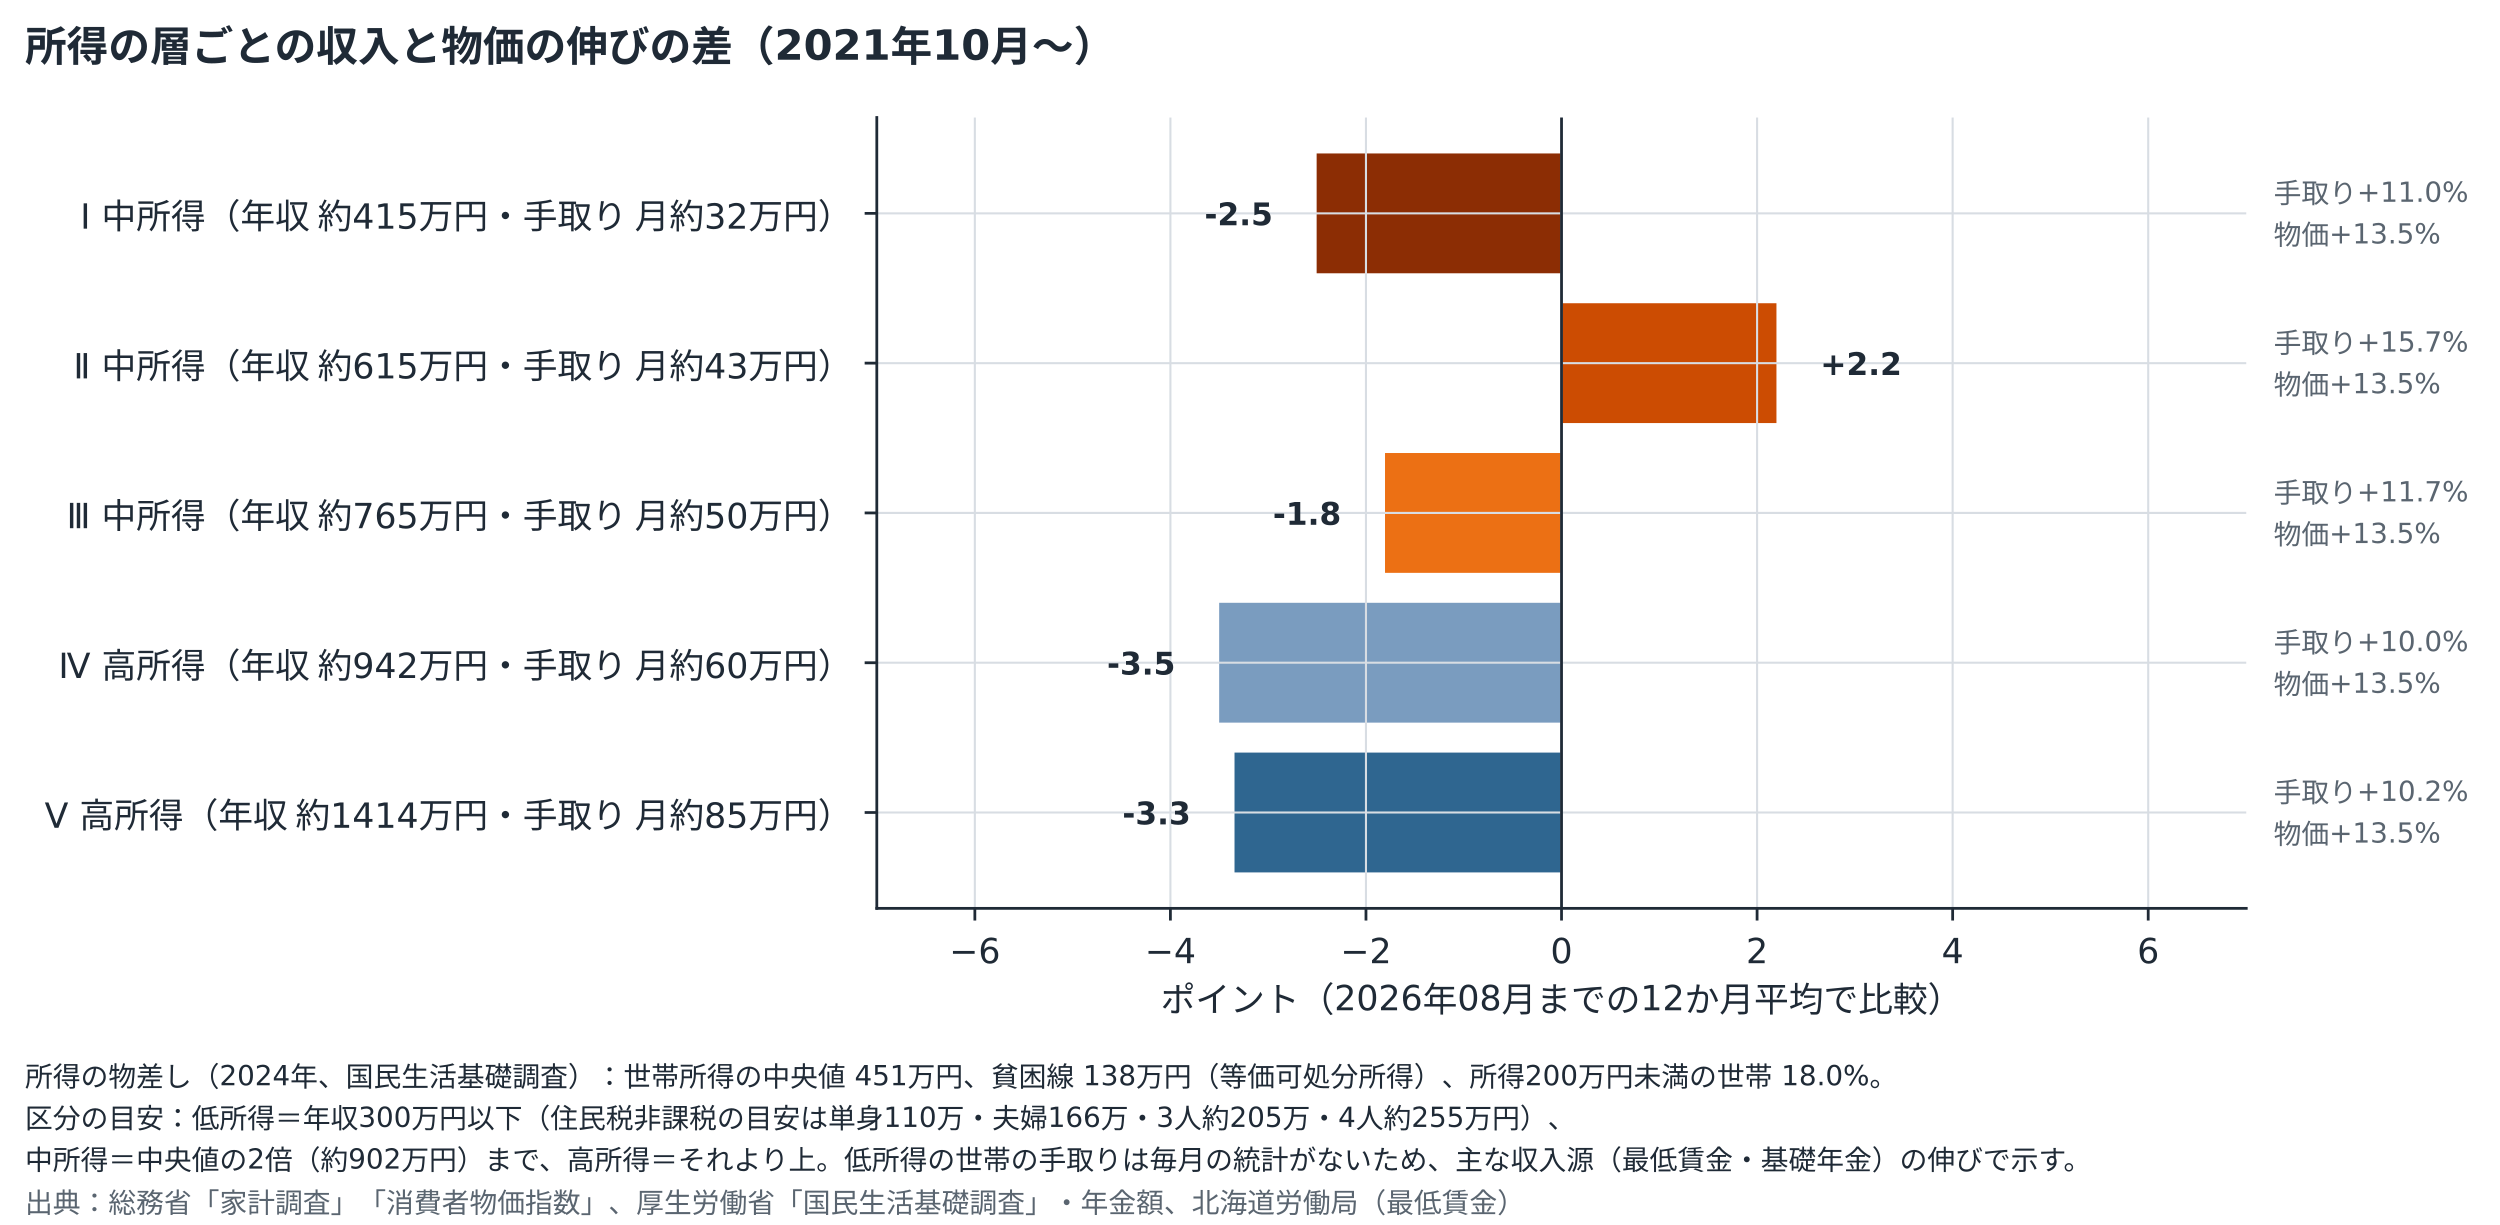
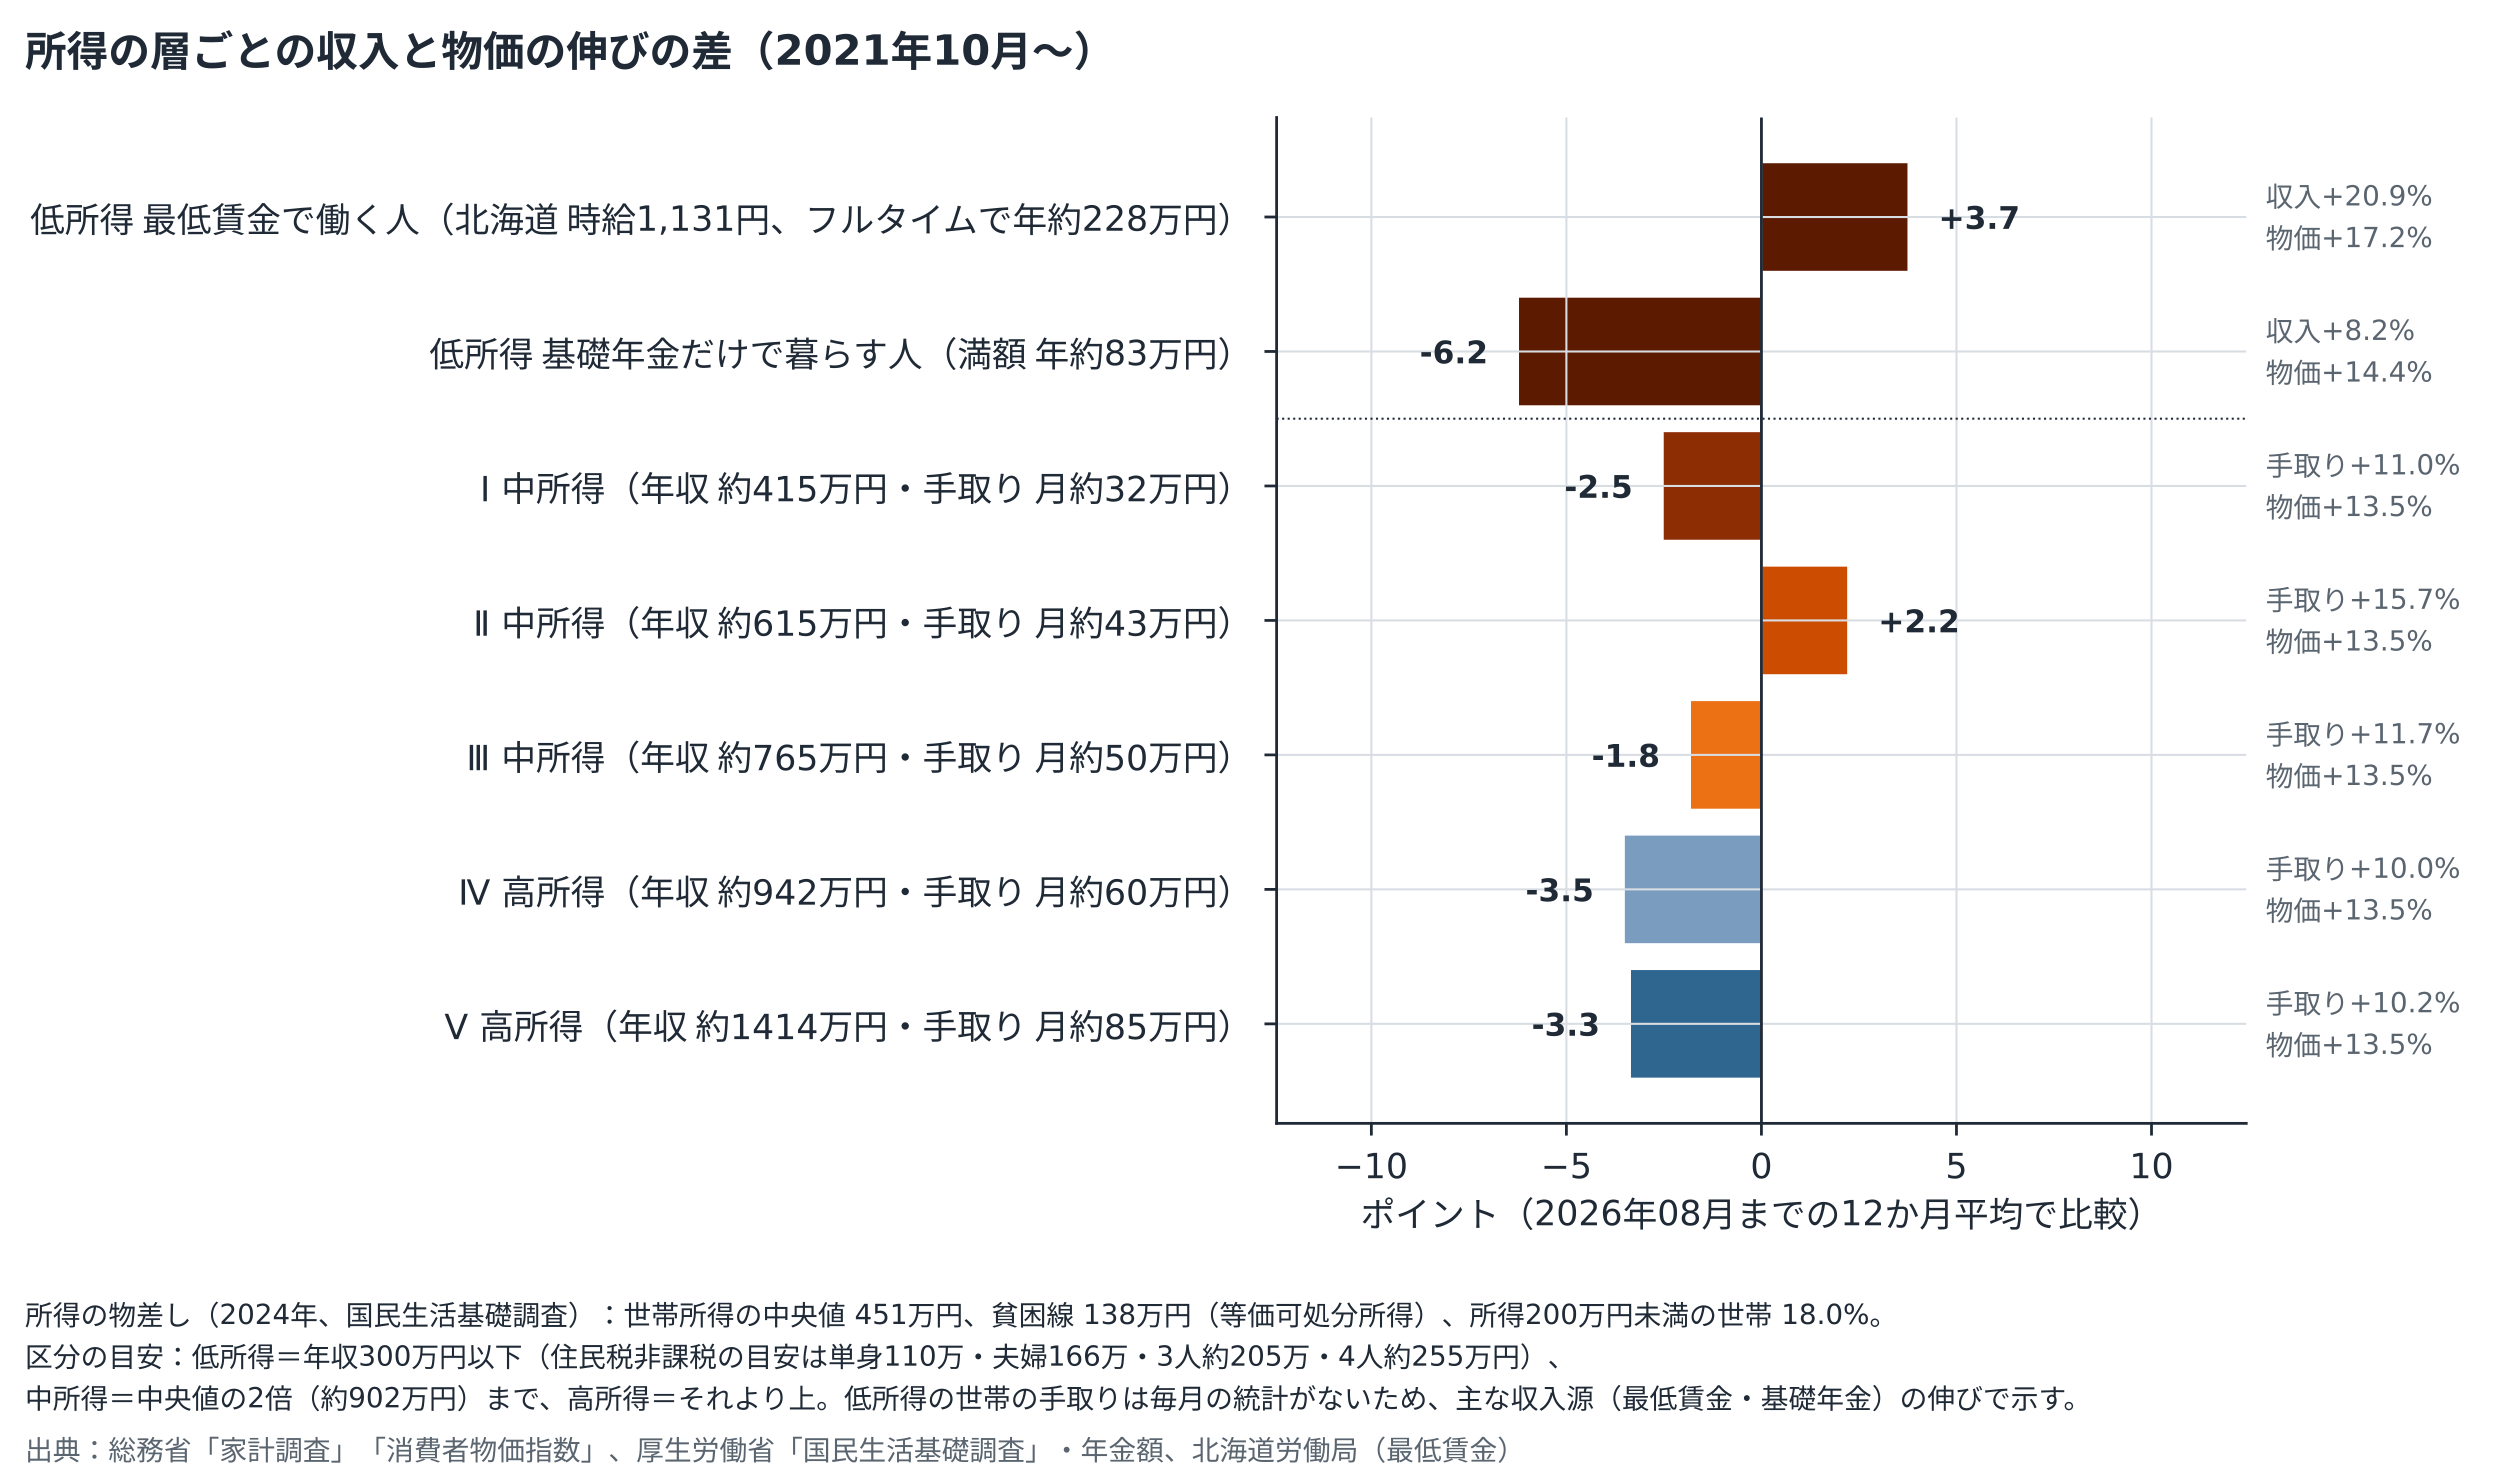
- <svg xmlns="http://www.w3.org/2000/svg" xmlns:xlink="http://www.w3.org/1999/xlink" width="720pt" height="352.8pt" viewBox="0 0 720 352.8" version="1.1">
+ <svg xmlns="http://www.w3.org/2000/svg" xmlns:xlink="http://www.w3.org/1999/xlink" width="720pt" height="424.8pt" viewBox="0 0 720 424.8" version="1.1">
  <defs>
    <style type="text/css">*{stroke-linejoin: round; stroke-linecap: butt}</style>
  </defs>
  <g id="figure_1">
    <g id="patch_1">
-       <path d="M 0 352.8  L 720 352.8  L 720 0  L 0 0  z " style="fill: #ffffff" />
+       <path d="M 0 424.8  L 720 424.8  L 720 0  L 0 0  z " style="fill: #ffffff" />
    </g>
    <g id="axes_1">
      <g id="patch_2">
-         <path d="M 252.52 261.608  L 646.92 261.608  L 646.92 33.841  L 252.52 33.841  z " style="fill: #ffffff" />
+         <path d="M 367.664 323.528  L 646.92 323.528  L 646.92 33.841  L 367.664 33.841  z " style="fill: #ffffff" />
      </g>
      <g id="patch_3">
-         <path d="M 449.72 44.194  L 379.192 44.194  L 379.192 78.705  L 449.72 78.705  z " clip-path="url(#p95b6683c8d)" style="fill: #8c2d04" />
+         <path d="M 507.292 47.009  L 549.35 47.009  L 549.35 77.992  L 507.292 77.992  z " clip-path="url(#p04fc089894)" style="fill: #5c1a00" />
      </g>
      <g id="patch_4">
-         <path d="M 449.72 87.332  L 511.617 87.332  L 511.617 121.842  L 449.72 121.842  z " clip-path="url(#p95b6683c8d)" style="fill: #cc4c02" />
+         <path d="M 507.292 85.737  L 437.478 85.737  L 437.478 116.72  L 507.292 116.72  z " clip-path="url(#p04fc089894)" style="fill: #5c1a00" />
      </g>
      <g id="patch_5">
-         <path d="M 449.72 130.47  L 398.884 130.47  L 398.884 164.98  L 449.72 164.98  z " clip-path="url(#p95b6683c8d)" style="fill: #ec7014" />
+         <path d="M 507.292 124.465  L 479.156 124.465  L 479.156 155.448  L 507.292 155.448  z " clip-path="url(#p04fc089894)" style="fill: #8c2d04" />
      </g>
      <g id="patch_6">
-         <path d="M 449.72 173.607  L 351.12 173.607  L 351.12 208.117  L 449.72 208.117  z " clip-path="url(#p95b6683c8d)" style="fill: #7a9cbf" />
+         <path d="M 507.292 163.193  L 531.984 163.193  L 531.984 194.176  L 507.292 194.176  z " clip-path="url(#p04fc089894)" style="fill: #cc4c02" />
      </g>
      <g id="patch_7">
-         <path d="M 449.72 216.745  L 355.541 216.745  L 355.541 251.255  L 449.72 251.255  z " clip-path="url(#p95b6683c8d)" style="fill: #2f6690" />
+         <path d="M 507.292 201.922  L 487.012 201.922  L 487.012 232.904  L 507.292 232.904  z " clip-path="url(#p04fc089894)" style="fill: #ec7014" />
+       </g>
+       <g id="patch_8">
+         <path d="M 507.292 240.65  L 467.957 240.65  L 467.957 271.632  L 507.292 271.632  z " clip-path="url(#p04fc089894)" style="fill: #7a9cbf" />
+       </g>
+       <g id="patch_9">
+         <path d="M 507.292 279.378  L 469.721 279.378  L 469.721 310.36  L 507.292 310.36  z " clip-path="url(#p04fc089894)" style="fill: #2f6690" />
      </g>
      <g id="matplotlib.axis_1">
        <g id="xtick_1">
          <g id="line2d_1">
-             <path d="M 280.756 261.608  L 280.756 33.841  " clip-path="url(#p95b6683c8d)" style="fill: none; stroke: #d8dde3; stroke-width: 0.6; stroke-linecap: square" />
+             <path d="M 394.951 323.528  L 394.951 33.841  " clip-path="url(#p04fc089894)" style="fill: none; stroke: #d8dde3; stroke-width: 0.6; stroke-linecap: square" />
          </g>
          <g id="line2d_2">
            <defs>
-               <path id="mbc9ff8e19b" d="M 0 0  L 0 3.5  " style="stroke: #1f2a36; stroke-width: 0.8" />
+               <path id="mdf937a4f82" d="M 0 0  L 0 3.5  " style="stroke: #1f2a36; stroke-width: 0.8" />
            </defs>
            <g>
-               <use xlink:href="#mbc9ff8e19b" x="280.756" y="261.608" style="fill: #1f2a36; stroke: #1f2a36; stroke-width: 0.8" />
+               <use xlink:href="#mdf937a4f82" x="394.951" y="323.528" style="fill: #1f2a36; stroke: #1f2a36; stroke-width: 0.8" />
            </g>
          </g>
          <g id="text_1">
-             <text style="font-size: 10px; font-family: 'Yu Gothic', 'DejaVu Sans', 'Bitstream Vera Sans', 'Computer Modern Sans Serif', 'Lucida Grande', 'Verdana', 'Geneva', 'Lucid', 'Arial', 'Helvetica', 'Avant Garde', sans-serif; text-anchor: middle; fill: #1f2a36" x="280.756" y="277.407" transform="rotate(-0 280.7564 277.4068)">−6</text>
+             <text style="font-size: 10px; font-family: 'Yu Gothic', 'DejaVu Sans', 'Bitstream Vera Sans', 'Computer Modern Sans Serif', 'Lucida Grande', 'Verdana', 'Geneva', 'Lucid', 'Arial', 'Helvetica', 'Avant Garde', sans-serif; text-anchor: middle; fill: #1f2a36" x="394.951" y="339.327" transform="rotate(-0 394.9511 339.3268)">−10</text>
          </g>
        </g>
        <g id="xtick_2">
          <g id="line2d_3">
-             <path d="M 337.078 261.608  L 337.078 33.841  " clip-path="url(#p95b6683c8d)" style="fill: none; stroke: #d8dde3; stroke-width: 0.6; stroke-linecap: square" />
+             <path d="M 451.121 323.528  L 451.121 33.841  " clip-path="url(#p04fc089894)" style="fill: none; stroke: #d8dde3; stroke-width: 0.6; stroke-linecap: square" />
          </g>
          <g id="line2d_4">
            <g>
-               <use xlink:href="#mbc9ff8e19b" x="337.078" y="261.608" style="fill: #1f2a36; stroke: #1f2a36; stroke-width: 0.8" />
+               <use xlink:href="#mdf937a4f82" x="451.121" y="323.528" style="fill: #1f2a36; stroke: #1f2a36; stroke-width: 0.8" />
            </g>
          </g>
          <g id="text_2">
-             <text style="font-size: 10px; font-family: 'Yu Gothic', 'DejaVu Sans', 'Bitstream Vera Sans', 'Computer Modern Sans Serif', 'Lucida Grande', 'Verdana', 'Geneva', 'Lucid', 'Arial', 'Helvetica', 'Avant Garde', sans-serif; text-anchor: middle; fill: #1f2a36" x="337.078" y="277.407" transform="rotate(-0 337.0776 277.4068)">−4</text>
+             <text style="font-size: 10px; font-family: 'Yu Gothic', 'DejaVu Sans', 'Bitstream Vera Sans', 'Computer Modern Sans Serif', 'Lucida Grande', 'Verdana', 'Geneva', 'Lucid', 'Arial', 'Helvetica', 'Avant Garde', sans-serif; text-anchor: middle; fill: #1f2a36" x="451.121" y="339.327" transform="rotate(-0 451.1215 339.3268)">−5</text>
          </g>
        </g>
        <g id="xtick_3">
          <g id="line2d_5">
-             <path d="M 393.399 261.608  L 393.399 33.841  " clip-path="url(#p95b6683c8d)" style="fill: none; stroke: #d8dde3; stroke-width: 0.6; stroke-linecap: square" />
+             <path d="M 507.292 323.528  L 507.292 33.841  " clip-path="url(#p04fc089894)" style="fill: none; stroke: #d8dde3; stroke-width: 0.6; stroke-linecap: square" />
          </g>
          <g id="line2d_6">
            <g>
-               <use xlink:href="#mbc9ff8e19b" x="393.399" y="261.608" style="fill: #1f2a36; stroke: #1f2a36; stroke-width: 0.8" />
+               <use xlink:href="#mdf937a4f82" x="507.292" y="323.528" style="fill: #1f2a36; stroke: #1f2a36; stroke-width: 0.8" />
            </g>
          </g>
          <g id="text_3">
-             <text style="font-size: 10px; font-family: 'Yu Gothic', 'DejaVu Sans', 'Bitstream Vera Sans', 'Computer Modern Sans Serif', 'Lucida Grande', 'Verdana', 'Geneva', 'Lucid', 'Arial', 'Helvetica', 'Avant Garde', sans-serif; text-anchor: middle; fill: #1f2a36" x="393.399" y="277.407" transform="rotate(-0 393.3988 277.4068)">−2</text>
+             <text style="font-size: 10px; font-family: 'Yu Gothic', 'DejaVu Sans', 'Bitstream Vera Sans', 'Computer Modern Sans Serif', 'Lucida Grande', 'Verdana', 'Geneva', 'Lucid', 'Arial', 'Helvetica', 'Avant Garde', sans-serif; text-anchor: middle; fill: #1f2a36" x="507.292" y="339.327" transform="rotate(-0 507.2919 339.3268)">0</text>
          </g>
        </g>
        <g id="xtick_4">
          <g id="line2d_7">
-             <path d="M 449.72 261.608  L 449.72 33.841  " clip-path="url(#p95b6683c8d)" style="fill: none; stroke: #d8dde3; stroke-width: 0.6; stroke-linecap: square" />
+             <path d="M 563.462 323.528  L 563.462 33.841  " clip-path="url(#p04fc089894)" style="fill: none; stroke: #d8dde3; stroke-width: 0.6; stroke-linecap: square" />
          </g>
          <g id="line2d_8">
            <g>
-               <use xlink:href="#mbc9ff8e19b" x="449.72" y="261.608" style="fill: #1f2a36; stroke: #1f2a36; stroke-width: 0.8" />
+               <use xlink:href="#mdf937a4f82" x="563.462" y="323.528" style="fill: #1f2a36; stroke: #1f2a36; stroke-width: 0.8" />
            </g>
          </g>
          <g id="text_4">
-             <text style="font-size: 10px; font-family: 'Yu Gothic', 'DejaVu Sans', 'Bitstream Vera Sans', 'Computer Modern Sans Serif', 'Lucida Grande', 'Verdana', 'Geneva', 'Lucid', 'Arial', 'Helvetica', 'Avant Garde', sans-serif; text-anchor: middle; fill: #1f2a36" x="449.72" y="277.407" transform="rotate(-0 449.72 277.4068)">0</text>
+             <text style="font-size: 10px; font-family: 'Yu Gothic', 'DejaVu Sans', 'Bitstream Vera Sans', 'Computer Modern Sans Serif', 'Lucida Grande', 'Verdana', 'Geneva', 'Lucid', 'Arial', 'Helvetica', 'Avant Garde', sans-serif; text-anchor: middle; fill: #1f2a36" x="563.462" y="339.327" transform="rotate(-0 563.4623 339.3268)">5</text>
          </g>
        </g>
        <g id="xtick_5">
          <g id="line2d_9">
-             <path d="M 506.041 261.608  L 506.041 33.841  " clip-path="url(#p95b6683c8d)" style="fill: none; stroke: #d8dde3; stroke-width: 0.6; stroke-linecap: square" />
+             <path d="M 619.633 323.528  L 619.633 33.841  " clip-path="url(#p04fc089894)" style="fill: none; stroke: #d8dde3; stroke-width: 0.6; stroke-linecap: square" />
          </g>
          <g id="line2d_10">
            <g>
-               <use xlink:href="#mbc9ff8e19b" x="506.041" y="261.608" style="fill: #1f2a36; stroke: #1f2a36; stroke-width: 0.8" />
+               <use xlink:href="#mdf937a4f82" x="619.633" y="323.528" style="fill: #1f2a36; stroke: #1f2a36; stroke-width: 0.8" />
            </g>
          </g>
          <g id="text_5">
-             <text style="font-size: 10px; font-family: 'Yu Gothic', 'DejaVu Sans', 'Bitstream Vera Sans', 'Computer Modern Sans Serif', 'Lucida Grande', 'Verdana', 'Geneva', 'Lucid', 'Arial', 'Helvetica', 'Avant Garde', sans-serif; text-anchor: middle; fill: #1f2a36" x="506.041" y="277.407" transform="rotate(-0 506.0412 277.4068)">2</text>
-           </g>
-         </g>
-         <g id="xtick_6">
-           <g id="line2d_11">
-             <path d="M 562.362 261.608  L 562.362 33.841  " clip-path="url(#p95b6683c8d)" style="fill: none; stroke: #d8dde3; stroke-width: 0.6; stroke-linecap: square" />
-           </g>
-           <g id="line2d_12">
-             <g>
-               <use xlink:href="#mbc9ff8e19b" x="562.362" y="261.608" style="fill: #1f2a36; stroke: #1f2a36; stroke-width: 0.8" />
-             </g>
-           </g>
-           <g id="text_6">
-             <text style="font-size: 10px; font-family: 'Yu Gothic', 'DejaVu Sans', 'Bitstream Vera Sans', 'Computer Modern Sans Serif', 'Lucida Grande', 'Verdana', 'Geneva', 'Lucid', 'Arial', 'Helvetica', 'Avant Garde', sans-serif; text-anchor: middle; fill: #1f2a36" x="562.362" y="277.407" transform="rotate(-0 562.3624 277.4068)">4</text>
-           </g>
-         </g>
-         <g id="xtick_7">
-           <g id="line2d_13">
-             <path d="M 618.684 261.608  L 618.684 33.841  " clip-path="url(#p95b6683c8d)" style="fill: none; stroke: #d8dde3; stroke-width: 0.6; stroke-linecap: square" />
-           </g>
-           <g id="line2d_14">
-             <g>
-               <use xlink:href="#mbc9ff8e19b" x="618.684" y="261.608" style="fill: #1f2a36; stroke: #1f2a36; stroke-width: 0.8" />
-             </g>
-           </g>
-           <g id="text_7">
-             <text style="font-size: 10px; font-family: 'Yu Gothic', 'DejaVu Sans', 'Bitstream Vera Sans', 'Computer Modern Sans Serif', 'Lucida Grande', 'Verdana', 'Geneva', 'Lucid', 'Arial', 'Helvetica', 'Avant Garde', sans-serif; text-anchor: middle; fill: #1f2a36" x="618.684" y="277.407" transform="rotate(-0 618.6836 277.4068)">6</text>
-           </g>
-         </g>
-         <g id="text_8">
-           <text style="font-size: 10px; font-family: 'Yu Gothic', 'DejaVu Sans', 'Bitstream Vera Sans', 'Computer Modern Sans Serif', 'Lucida Grande', 'Verdana', 'Geneva', 'Lucid', 'Arial', 'Helvetica', 'Avant Garde', sans-serif; text-anchor: middle; fill: #1f2a36" x="449.72" y="291.407" transform="rotate(-0 449.72 291.4068)">ポイント（2026年08月までの12か月平均で比較）</text>
+             <text style="font-size: 10px; font-family: 'Yu Gothic', 'DejaVu Sans', 'Bitstream Vera Sans', 'Computer Modern Sans Serif', 'Lucida Grande', 'Verdana', 'Geneva', 'Lucid', 'Arial', 'Helvetica', 'Avant Garde', sans-serif; text-anchor: middle; fill: #1f2a36" x="619.633" y="339.327" transform="rotate(-0 619.6327 339.3268)">10</text>
+           </g>
+         </g>
+         <g id="text_6">
+           <text style="font-size: 10px; font-family: 'Yu Gothic', 'DejaVu Sans', 'Bitstream Vera Sans', 'Computer Modern Sans Serif', 'Lucida Grande', 'Verdana', 'Geneva', 'Lucid', 'Arial', 'Helvetica', 'Avant Garde', sans-serif; text-anchor: middle; fill: #1f2a36" x="507.292" y="353.327" transform="rotate(-0 507.2919 353.3268)">ポイント（2026年08月までの12か月平均で比較）</text>
        </g>
      </g>
      <g id="matplotlib.axis_2">
        <g id="ytick_1">
+           <g id="line2d_11">
+             <path d="M 367.664 62.5  L 646.92 62.5  " clip-path="url(#p04fc089894)" style="fill: none; stroke: #d8dde3; stroke-width: 0.6; stroke-linecap: square" />
+           </g>
+           <g id="line2d_12">
+             <defs>
+               <path id="me784f6c76a" d="M 0 0  L -3.5 0  " style="stroke: #1f2a36; stroke-width: 0.8" />
+             </defs>
+             <g>
+               <use xlink:href="#me784f6c76a" x="367.664" y="62.5" style="fill: #1f2a36; stroke: #1f2a36; stroke-width: 0.8" />
+             </g>
+           </g>
+           <g id="text_7">
+             <text style="font-size: 10px; font-family: 'Yu Gothic', 'DejaVu Sans', 'Bitstream Vera Sans', 'Computer Modern Sans Serif', 'Lucida Grande', 'Verdana', 'Geneva', 'Lucid', 'Arial', 'Helvetica', 'Avant Garde', sans-serif; text-anchor: end; fill: #1f2a36" x="360.664" y="66.9" transform="rotate(-0 360.6637 66.89965)">低所得 最低賃金で働く人（北海道 時給1,131円、フルタイムで年約228万円）</text>
+           </g>
+         </g>
+         <g id="ytick_2">
+           <g id="line2d_13">
+             <path d="M 367.664 101.228  L 646.92 101.228  " clip-path="url(#p04fc089894)" style="fill: none; stroke: #d8dde3; stroke-width: 0.6; stroke-linecap: square" />
+           </g>
+           <g id="line2d_14">
+             <g>
+               <use xlink:href="#me784f6c76a" x="367.664" y="101.228" style="fill: #1f2a36; stroke: #1f2a36; stroke-width: 0.8" />
+             </g>
+           </g>
+           <g id="text_8">
+             <text style="font-size: 10px; font-family: 'Yu Gothic', 'DejaVu Sans', 'Bitstream Vera Sans', 'Computer Modern Sans Serif', 'Lucida Grande', 'Verdana', 'Geneva', 'Lucid', 'Arial', 'Helvetica', 'Avant Garde', sans-serif; text-anchor: end; fill: #1f2a36" x="360.664" y="105.628" transform="rotate(-0 360.6637 105.6278)">低所得 基礎年金だけで暮らす人（満額 年約83万円）</text>
+           </g>
+         </g>
+         <g id="ytick_3">
          <g id="line2d_15">
-             <path d="M 252.52 61.449  L 646.92 61.449  " clip-path="url(#p95b6683c8d)" style="fill: none; stroke: #d8dde3; stroke-width: 0.6; stroke-linecap: square" />
+             <path d="M 367.664 139.957  L 646.92 139.957  " clip-path="url(#p04fc089894)" style="fill: none; stroke: #d8dde3; stroke-width: 0.6; stroke-linecap: square" />
          </g>
          <g id="line2d_16">
-             <defs>
-               <path id="mb7bf736406" d="M 0 0  L -3.5 0  " style="stroke: #1f2a36; stroke-width: 0.8" />
-             </defs>
-             <g>
-               <use xlink:href="#mb7bf736406" x="252.52" y="61.449" style="fill: #1f2a36; stroke: #1f2a36; stroke-width: 0.8" />
+             <g>
+               <use xlink:href="#me784f6c76a" x="367.664" y="139.957" style="fill: #1f2a36; stroke: #1f2a36; stroke-width: 0.8" />
            </g>
          </g>
          <g id="text_9">
-             <text style="font-size: 10px; font-family: 'Yu Gothic', 'DejaVu Sans', 'Bitstream Vera Sans', 'Computer Modern Sans Serif', 'Lucida Grande', 'Verdana', 'Geneva', 'Lucid', 'Arial', 'Helvetica', 'Avant Garde', sans-serif; text-anchor: end; fill: #1f2a36" x="245.52" y="65.849" transform="rotate(-0 245.52 65.84889)">Ⅰ 中所得（年収 約415万円・手取り 月約32万円）</text>
-           </g>
-         </g>
-         <g id="ytick_2">
+             <text style="font-size: 10px; font-family: 'Yu Gothic', 'DejaVu Sans', 'Bitstream Vera Sans', 'Computer Modern Sans Serif', 'Lucida Grande', 'Verdana', 'Geneva', 'Lucid', 'Arial', 'Helvetica', 'Avant Garde', sans-serif; text-anchor: end; fill: #1f2a36" x="360.664" y="144.356" transform="rotate(-0 360.6637 144.356)">Ⅰ 中所得（年収 約415万円・手取り 月約32万円）</text>
+           </g>
+         </g>
+         <g id="ytick_4">
          <g id="line2d_17">
-             <path d="M 252.52 104.587  L 646.92 104.587  " clip-path="url(#p95b6683c8d)" style="fill: none; stroke: #d8dde3; stroke-width: 0.6; stroke-linecap: square" />
+             <path d="M 367.664 178.685  L 646.92 178.685  " clip-path="url(#p04fc089894)" style="fill: none; stroke: #d8dde3; stroke-width: 0.6; stroke-linecap: square" />
          </g>
          <g id="line2d_18">
            <g>
-               <use xlink:href="#mb7bf736406" x="252.52" y="104.587" style="fill: #1f2a36; stroke: #1f2a36; stroke-width: 0.8" />
+               <use xlink:href="#me784f6c76a" x="367.664" y="178.685" style="fill: #1f2a36; stroke: #1f2a36; stroke-width: 0.8" />
            </g>
          </g>
          <g id="text_10">
-             <text style="font-size: 10px; font-family: 'Yu Gothic', 'DejaVu Sans', 'Bitstream Vera Sans', 'Computer Modern Sans Serif', 'Lucida Grande', 'Verdana', 'Geneva', 'Lucid', 'Arial', 'Helvetica', 'Avant Garde', sans-serif; text-anchor: end; fill: #1f2a36" x="245.52" y="108.987" transform="rotate(-0 245.52 108.9865)">Ⅱ 中所得（年収 約615万円・手取り 月約43万円）</text>
-           </g>
-         </g>
-         <g id="ytick_3">
+             <text style="font-size: 10px; font-family: 'Yu Gothic', 'DejaVu Sans', 'Bitstream Vera Sans', 'Computer Modern Sans Serif', 'Lucida Grande', 'Verdana', 'Geneva', 'Lucid', 'Arial', 'Helvetica', 'Avant Garde', sans-serif; text-anchor: end; fill: #1f2a36" x="360.664" y="183.084" transform="rotate(-0 360.6637 183.0841)">Ⅱ 中所得（年収 約615万円・手取り 月約43万円）</text>
+           </g>
+         </g>
+         <g id="ytick_5">
          <g id="line2d_19">
-             <path d="M 252.52 147.725  L 646.92 147.725  " clip-path="url(#p95b6683c8d)" style="fill: none; stroke: #d8dde3; stroke-width: 0.6; stroke-linecap: square" />
+             <path d="M 367.664 217.413  L 646.92 217.413  " clip-path="url(#p04fc089894)" style="fill: none; stroke: #d8dde3; stroke-width: 0.6; stroke-linecap: square" />
          </g>
          <g id="line2d_20">
            <g>
-               <use xlink:href="#mb7bf736406" x="252.52" y="147.725" style="fill: #1f2a36; stroke: #1f2a36; stroke-width: 0.8" />
+               <use xlink:href="#me784f6c76a" x="367.664" y="217.413" style="fill: #1f2a36; stroke: #1f2a36; stroke-width: 0.8" />
            </g>
          </g>
          <g id="text_11">
-             <text style="font-size: 10px; font-family: 'Yu Gothic', 'DejaVu Sans', 'Bitstream Vera Sans', 'Computer Modern Sans Serif', 'Lucida Grande', 'Verdana', 'Geneva', 'Lucid', 'Arial', 'Helvetica', 'Avant Garde', sans-serif; text-anchor: end; fill: #1f2a36" x="245.52" y="152.124" transform="rotate(-0 245.52 152.1241)">Ⅲ 中所得（年収 約765万円・手取り 月約50万円）</text>
-           </g>
-         </g>
-         <g id="ytick_4">
+             <text style="font-size: 10px; font-family: 'Yu Gothic', 'DejaVu Sans', 'Bitstream Vera Sans', 'Computer Modern Sans Serif', 'Lucida Grande', 'Verdana', 'Geneva', 'Lucid', 'Arial', 'Helvetica', 'Avant Garde', sans-serif; text-anchor: end; fill: #1f2a36" x="360.664" y="221.812" transform="rotate(-0 360.6637 221.8123)">Ⅲ 中所得（年収 約765万円・手取り 月約50万円）</text>
+           </g>
+         </g>
+         <g id="ytick_6">
          <g id="line2d_21">
-             <path d="M 252.52 190.862  L 646.92 190.862  " clip-path="url(#p95b6683c8d)" style="fill: none; stroke: #d8dde3; stroke-width: 0.6; stroke-linecap: square" />
+             <path d="M 367.664 256.141  L 646.92 256.141  " clip-path="url(#p04fc089894)" style="fill: none; stroke: #d8dde3; stroke-width: 0.6; stroke-linecap: square" />
          </g>
          <g id="line2d_22">
            <g>
-               <use xlink:href="#mb7bf736406" x="252.52" y="190.862" style="fill: #1f2a36; stroke: #1f2a36; stroke-width: 0.8" />
+               <use xlink:href="#me784f6c76a" x="367.664" y="256.141" style="fill: #1f2a36; stroke: #1f2a36; stroke-width: 0.8" />
            </g>
          </g>
          <g id="text_12">
-             <text style="font-size: 10px; font-family: 'Yu Gothic', 'DejaVu Sans', 'Bitstream Vera Sans', 'Computer Modern Sans Serif', 'Lucida Grande', 'Verdana', 'Geneva', 'Lucid', 'Arial', 'Helvetica', 'Avant Garde', sans-serif; text-anchor: end; fill: #1f2a36" x="245.52" y="195.262" transform="rotate(-0 245.52 195.2617)">Ⅳ 高所得（年収 約942万円・手取り 月約60万円）</text>
-           </g>
-         </g>
-         <g id="ytick_5">
+             <text style="font-size: 10px; font-family: 'Yu Gothic', 'DejaVu Sans', 'Bitstream Vera Sans', 'Computer Modern Sans Serif', 'Lucida Grande', 'Verdana', 'Geneva', 'Lucid', 'Arial', 'Helvetica', 'Avant Garde', sans-serif; text-anchor: end; fill: #1f2a36" x="360.664" y="260.54" transform="rotate(-0 360.6637 260.5404)">Ⅳ 高所得（年収 約942万円・手取り 月約60万円）</text>
+           </g>
+         </g>
+         <g id="ytick_7">
          <g id="line2d_23">
-             <path d="M 252.52 234  L 646.92 234  " clip-path="url(#p95b6683c8d)" style="fill: none; stroke: #d8dde3; stroke-width: 0.6; stroke-linecap: square" />
+             <path d="M 367.664 294.869  L 646.92 294.869  " clip-path="url(#p04fc089894)" style="fill: none; stroke: #d8dde3; stroke-width: 0.6; stroke-linecap: square" />
          </g>
          <g id="line2d_24">
            <g>
-               <use xlink:href="#mb7bf736406" x="252.52" y="234" style="fill: #1f2a36; stroke: #1f2a36; stroke-width: 0.8" />
+               <use xlink:href="#me784f6c76a" x="367.664" y="294.869" style="fill: #1f2a36; stroke: #1f2a36; stroke-width: 0.8" />
            </g>
          </g>
          <g id="text_13">
-             <text style="font-size: 10px; font-family: 'Yu Gothic', 'DejaVu Sans', 'Bitstream Vera Sans', 'Computer Modern Sans Serif', 'Lucida Grande', 'Verdana', 'Geneva', 'Lucid', 'Arial', 'Helvetica', 'Avant Garde', sans-serif; text-anchor: end; fill: #1f2a36" x="245.52" y="238.399" transform="rotate(-0 245.52 238.3993)">Ⅴ 高所得（年収 約1414万円・手取り 月約85万円）</text>
+             <text style="font-size: 10px; font-family: 'Yu Gothic', 'DejaVu Sans', 'Bitstream Vera Sans', 'Computer Modern Sans Serif', 'Lucida Grande', 'Verdana', 'Geneva', 'Lucid', 'Arial', 'Helvetica', 'Avant Garde', sans-serif; text-anchor: end; fill: #1f2a36" x="360.664" y="299.269" transform="rotate(-0 360.6637 299.2686)">Ⅴ 高所得（年収 約1414万円・手取り 月約85万円）</text>
          </g>
        </g>
      </g>
      <g id="line2d_25">
-         <path d="M 449.72 261.608  L 449.72 33.841  " clip-path="url(#p95b6683c8d)" style="fill: none; stroke: #1f2a36; stroke-width: 0.8; stroke-linecap: square" />
-       </g>
-       <g id="patch_8">
-         <path d="M 252.52 261.608  L 252.52 33.841  " style="fill: none; stroke: #1f2a36; stroke-width: 0.8; stroke-linejoin: miter; stroke-linecap: square" />
-       </g>
-       <g id="patch_9">
-         <path d="M 252.52 261.608  L 646.92 261.608  " style="fill: none; stroke: #1f2a36; stroke-width: 0.8; stroke-linejoin: miter; stroke-linecap: square" />
+         <path d="M 507.292 323.528  L 507.292 33.841  " clip-path="url(#p04fc089894)" style="fill: none; stroke: #1f2a36; stroke-width: 0.8; stroke-linecap: square" />
+       </g>
+       <g id="line2d_26">
+         <path d="M 367.664 120.592  L 646.92 120.592  " clip-path="url(#p04fc089894)" style="fill: none; stroke-dasharray: 0.6,0.99; stroke-dashoffset: 0; stroke: #1f2a36; stroke-width: 0.6" />
+       </g>
+       <g id="patch_10">
+         <path d="M 367.664 323.528  L 367.664 33.841  " style="fill: none; stroke: #1f2a36; stroke-width: 0.8; stroke-linejoin: miter; stroke-linecap: square" />
+       </g>
+       <g id="patch_11">
+         <path d="M 367.664 323.528  L 646.92 323.528  " style="fill: none; stroke: #1f2a36; stroke-width: 0.8; stroke-linejoin: miter; stroke-linecap: square" />
      </g>
      <g id="text_14">
-         <text style="font-weight: 700; font-size: 9px; font-family: 'Yu Gothic', 'DejaVu Sans', 'Bitstream Vera Sans', 'Computer Modern Sans Serif', 'Lucida Grande', 'Verdana', 'Geneva', 'Lucid', 'Arial', 'Helvetica', 'Avant Garde', sans-serif; text-anchor: end; fill: #1f2a36" x="366.571" y="64.868" transform="rotate(-0 366.5707 64.86842)">-2.5</text>
+         <text style="font-weight: 700; font-size: 9px; font-family: 'Yu Gothic', 'DejaVu Sans', 'Bitstream Vera Sans', 'Computer Modern Sans Serif', 'Lucida Grande', 'Verdana', 'Geneva', 'Lucid', 'Arial', 'Helvetica', 'Avant Garde', sans-serif; text-anchor: start; fill: #1f2a36" x="558.286" y="65.919" transform="rotate(-0 558.2859 65.91919)">+3.7</text>
      </g>
      <g id="text_15">
-         <text style="font-size: 8px; font-family: 'Yu Gothic', 'DejaVu Sans', 'Bitstream Vera Sans', 'Computer Modern Sans Serif', 'Lucida Grande', 'Verdana', 'Geneva', 'Lucid', 'Arial', 'Helvetica', 'Avant Garde', sans-serif; fill: #5a6570" transform="translate(654.808 58.48854)">手取り+11.0%</text>
-         <text style="font-size: 8px; font-family: 'Yu Gothic', 'DejaVu Sans', 'Bitstream Vera Sans', 'Computer Modern Sans Serif', 'Lucida Grande', 'Verdana', 'Geneva', 'Lucid', 'Arial', 'Helvetica', 'Avant Garde', sans-serif; fill: #5a6570" transform="translate(654.808 70.48854)">物価+13.5%</text>
+         <text style="font-size: 8px; font-family: 'Yu Gothic', 'DejaVu Sans', 'Bitstream Vera Sans', 'Computer Modern Sans Serif', 'Lucida Grande', 'Verdana', 'Geneva', 'Lucid', 'Arial', 'Helvetica', 'Avant Garde', sans-serif; fill: #5a6570" transform="translate(652.5051 59.5393)">収入+20.9%</text>
+         <text style="font-size: 8px; font-family: 'Yu Gothic', 'DejaVu Sans', 'Bitstream Vera Sans', 'Computer Modern Sans Serif', 'Lucida Grande', 'Verdana', 'Geneva', 'Lucid', 'Arial', 'Helvetica', 'Avant Garde', sans-serif; fill: #5a6570" transform="translate(652.5051 71.5393)">物価+17.2%</text>
      </g>
      <g id="text_16">
-         <text style="font-weight: 700; font-size: 9px; font-family: 'Yu Gothic', 'DejaVu Sans', 'Bitstream Vera Sans', 'Computer Modern Sans Serif', 'Lucida Grande', 'Verdana', 'Geneva', 'Lucid', 'Arial', 'Helvetica', 'Avant Garde', sans-serif; text-anchor: start; fill: #1f2a36" x="524.238" y="108.006" transform="rotate(-0 524.2377 108.006)">+2.2</text>
+         <text style="font-weight: 700; font-size: 9px; font-family: 'Yu Gothic', 'DejaVu Sans', 'Bitstream Vera Sans', 'Computer Modern Sans Serif', 'Lucida Grande', 'Verdana', 'Geneva', 'Lucid', 'Arial', 'Helvetica', 'Avant Garde', sans-serif; text-anchor: end; fill: #1f2a36" x="428.542" y="104.647" transform="rotate(-0 428.5416 104.6473)">-6.2</text>
      </g>
      <g id="text_17">
-         <text style="font-size: 8px; font-family: 'Yu Gothic', 'DejaVu Sans', 'Bitstream Vera Sans', 'Computer Modern Sans Serif', 'Lucida Grande', 'Verdana', 'Geneva', 'Lucid', 'Arial', 'Helvetica', 'Avant Garde', sans-serif; fill: #5a6570" transform="translate(654.808 101.6262)">手取り+15.7%</text>
-         <text style="font-size: 8px; font-family: 'Yu Gothic', 'DejaVu Sans', 'Bitstream Vera Sans', 'Computer Modern Sans Serif', 'Lucida Grande', 'Verdana', 'Geneva', 'Lucid', 'Arial', 'Helvetica', 'Avant Garde', sans-serif; fill: #5a6570" transform="translate(654.808 113.6262)">物価+13.5%</text>
+         <text style="font-size: 8px; font-family: 'Yu Gothic', 'DejaVu Sans', 'Bitstream Vera Sans', 'Computer Modern Sans Serif', 'Lucida Grande', 'Verdana', 'Geneva', 'Lucid', 'Arial', 'Helvetica', 'Avant Garde', sans-serif; fill: #5a6570" transform="translate(652.5051 98.26746)">収入+8.2%</text>
+         <text style="font-size: 8px; font-family: 'Yu Gothic', 'DejaVu Sans', 'Bitstream Vera Sans', 'Computer Modern Sans Serif', 'Lucida Grande', 'Verdana', 'Geneva', 'Lucid', 'Arial', 'Helvetica', 'Avant Garde', sans-serif; fill: #5a6570" transform="translate(652.5051 110.2675)">物価+14.4%</text>
      </g>
      <g id="text_18">
-         <text style="font-weight: 700; font-size: 9px; font-family: 'Yu Gothic', 'DejaVu Sans', 'Bitstream Vera Sans', 'Computer Modern Sans Serif', 'Lucida Grande', 'Verdana', 'Geneva', 'Lucid', 'Arial', 'Helvetica', 'Avant Garde', sans-serif; text-anchor: end; fill: #1f2a36" x="386.264" y="151.144" transform="rotate(-0 386.2635 151.1436)">-1.8</text>
+         <text style="font-weight: 700; font-size: 9px; font-family: 'Yu Gothic', 'DejaVu Sans', 'Bitstream Vera Sans', 'Computer Modern Sans Serif', 'Lucida Grande', 'Verdana', 'Geneva', 'Lucid', 'Arial', 'Helvetica', 'Avant Garde', sans-serif; text-anchor: end; fill: #1f2a36" x="470.22" y="143.375" transform="rotate(-0 470.2198 143.3755)">-2.5</text>
      </g>
      <g id="text_19">
-         <text style="font-size: 8px; font-family: 'Yu Gothic', 'DejaVu Sans', 'Bitstream Vera Sans', 'Computer Modern Sans Serif', 'Lucida Grande', 'Verdana', 'Geneva', 'Lucid', 'Arial', 'Helvetica', 'Avant Garde', sans-serif; fill: #5a6570" transform="translate(654.808 144.7638)">手取り+11.7%</text>
-         <text style="font-size: 8px; font-family: 'Yu Gothic', 'DejaVu Sans', 'Bitstream Vera Sans', 'Computer Modern Sans Serif', 'Lucida Grande', 'Verdana', 'Geneva', 'Lucid', 'Arial', 'Helvetica', 'Avant Garde', sans-serif; fill: #5a6570" transform="translate(654.808 156.7638)">物価+13.5%</text>
+         <text style="font-size: 8px; font-family: 'Yu Gothic', 'DejaVu Sans', 'Bitstream Vera Sans', 'Computer Modern Sans Serif', 'Lucida Grande', 'Verdana', 'Geneva', 'Lucid', 'Arial', 'Helvetica', 'Avant Garde', sans-serif; fill: #5a6570" transform="translate(652.5051 136.9956)">手取り+11.0%</text>
+         <text style="font-size: 8px; font-family: 'Yu Gothic', 'DejaVu Sans', 'Bitstream Vera Sans', 'Computer Modern Sans Serif', 'Lucida Grande', 'Verdana', 'Geneva', 'Lucid', 'Arial', 'Helvetica', 'Avant Garde', sans-serif; fill: #5a6570" transform="translate(652.5051 148.9956)">物価+13.5%</text>
      </g>
      <g id="text_20">
-         <text style="font-weight: 700; font-size: 9px; font-family: 'Yu Gothic', 'DejaVu Sans', 'Bitstream Vera Sans', 'Computer Modern Sans Serif', 'Lucida Grande', 'Verdana', 'Geneva', 'Lucid', 'Arial', 'Helvetica', 'Avant Garde', sans-serif; text-anchor: end; fill: #1f2a36" x="338.499" y="194.281" transform="rotate(-0 338.4992 194.2813)">-3.5</text>
+         <text style="font-weight: 700; font-size: 9px; font-family: 'Yu Gothic', 'DejaVu Sans', 'Bitstream Vera Sans', 'Computer Modern Sans Serif', 'Lucida Grande', 'Verdana', 'Geneva', 'Lucid', 'Arial', 'Helvetica', 'Avant Garde', sans-serif; text-anchor: start; fill: #1f2a36" x="540.921" y="182.104" transform="rotate(-0 540.9205 182.1036)">+2.2</text>
      </g>
      <g id="text_21">
-         <text style="font-size: 8px; font-family: 'Yu Gothic', 'DejaVu Sans', 'Bitstream Vera Sans', 'Computer Modern Sans Serif', 'Lucida Grande', 'Verdana', 'Geneva', 'Lucid', 'Arial', 'Helvetica', 'Avant Garde', sans-serif; fill: #5a6570" transform="translate(654.808 187.9014)">手取り+10.0%</text>
-         <text style="font-size: 8px; font-family: 'Yu Gothic', 'DejaVu Sans', 'Bitstream Vera Sans', 'Computer Modern Sans Serif', 'Lucida Grande', 'Verdana', 'Geneva', 'Lucid', 'Arial', 'Helvetica', 'Avant Garde', sans-serif; fill: #5a6570" transform="translate(654.808 199.9014)">物価+13.5%</text>
+         <text style="font-size: 8px; font-family: 'Yu Gothic', 'DejaVu Sans', 'Bitstream Vera Sans', 'Computer Modern Sans Serif', 'Lucida Grande', 'Verdana', 'Geneva', 'Lucid', 'Arial', 'Helvetica', 'Avant Garde', sans-serif; fill: #5a6570" transform="translate(652.5051 175.7238)">手取り+15.7%</text>
+         <text style="font-size: 8px; font-family: 'Yu Gothic', 'DejaVu Sans', 'Bitstream Vera Sans', 'Computer Modern Sans Serif', 'Lucida Grande', 'Verdana', 'Geneva', 'Lucid', 'Arial', 'Helvetica', 'Avant Garde', sans-serif; fill: #5a6570" transform="translate(652.5051 187.7238)">物価+13.5%</text>
      </g>
      <g id="text_22">
-         <text style="font-weight: 700; font-size: 9px; font-family: 'Yu Gothic', 'DejaVu Sans', 'Bitstream Vera Sans', 'Computer Modern Sans Serif', 'Lucida Grande', 'Verdana', 'Geneva', 'Lucid', 'Arial', 'Helvetica', 'Avant Garde', sans-serif; text-anchor: end; fill: #1f2a36" x="342.921" y="237.419" transform="rotate(-0 342.9206 237.4189)">-3.3</text>
+         <text style="font-weight: 700; font-size: 9px; font-family: 'Yu Gothic', 'DejaVu Sans', 'Bitstream Vera Sans', 'Computer Modern Sans Serif', 'Lucida Grande', 'Verdana', 'Geneva', 'Lucid', 'Arial', 'Helvetica', 'Avant Garde', sans-serif; text-anchor: end; fill: #1f2a36" x="478.076" y="220.832" transform="rotate(-0 478.0758 220.8318)">-1.8</text>
      </g>
      <g id="text_23">
-         <text style="font-size: 8px; font-family: 'Yu Gothic', 'DejaVu Sans', 'Bitstream Vera Sans', 'Computer Modern Sans Serif', 'Lucida Grande', 'Verdana', 'Geneva', 'Lucid', 'Arial', 'Helvetica', 'Avant Garde', sans-serif; fill: #5a6570" transform="translate(654.808 231.039)">手取り+10.2%</text>
-         <text style="font-size: 8px; font-family: 'Yu Gothic', 'DejaVu Sans', 'Bitstream Vera Sans', 'Computer Modern Sans Serif', 'Lucida Grande', 'Verdana', 'Geneva', 'Lucid', 'Arial', 'Helvetica', 'Avant Garde', sans-serif; fill: #5a6570" transform="translate(654.808 243.039)">物価+13.5%</text>
-       </g>
-     </g>
-     <g id="text_24">
-       <text style="font-weight: 700; font-size: 12px; font-family: 'Yu Gothic', 'DejaVu Sans', 'Bitstream Vera Sans', 'Computer Modern Sans Serif', 'Lucida Grande', 'Verdana', 'Geneva', 'Lucid', 'Arial', 'Helvetica', 'Avant Garde', sans-serif; text-anchor: start; fill: #1f2a36" x="7.2" y="17.615" transform="rotate(-0 7.2 17.61459)">所得の層ごとの収入と物価の伸びの差（2021年10月〜）</text>
-     </g>
-     <g id="text_25">
-       <text style="font-size: 8px; font-family: 'Yu Gothic', 'DejaVu Sans', 'Bitstream Vera Sans', 'Computer Modern Sans Serif', 'Lucida Grande', 'Verdana', 'Geneva', 'Lucid', 'Arial', 'Helvetica', 'Avant Garde', sans-serif; fill: #1f2a36" transform="translate(7.2 312.924)">所得の物差し（2024年、国民生活基礎調査）：世帯所得の中央値 451万円、貧困線 138万円（等価可処分所得）、所得200万円未満の世帯 18.0%。</text>
-       <text style="font-size: 8px; font-family: 'Yu Gothic', 'DejaVu Sans', 'Bitstream Vera Sans', 'Computer Modern Sans Serif', 'Lucida Grande', 'Verdana', 'Geneva', 'Lucid', 'Arial', 'Helvetica', 'Avant Garde', sans-serif; fill: #1f2a36" transform="translate(7.2 324.924)">区分の目安：低所得＝年収300万円以下（住民税非課税の目安は単身110万・夫婦166万・3人約205万・4人約255万円）、</text>
-       <text style="font-size: 8px; font-family: 'Yu Gothic', 'DejaVu Sans', 'Bitstream Vera Sans', 'Computer Modern Sans Serif', 'Lucida Grande', 'Verdana', 'Geneva', 'Lucid', 'Arial', 'Helvetica', 'Avant Garde', sans-serif; fill: #1f2a36" transform="translate(7.2 336.924)">中所得＝中央値の2倍（約902万円）まで、高所得＝それより上。低所得の世帯の手取りは毎月の統計がないため、主な収入源（最低賃金・基礎年金）の伸びで示す。</text>
-     </g>
-     <g id="text_26">
-       <text style="font-size: 8px; font-family: 'Yu Gothic', 'DejaVu Sans', 'Bitstream Vera Sans', 'Computer Modern Sans Serif', 'Lucida Grande', 'Verdana', 'Geneva', 'Lucid', 'Arial', 'Helvetica', 'Avant Garde', sans-serif; text-anchor: start; fill: #5a6570" x="7.2" y="349.272" transform="rotate(-0 7.2 349.272)">出典：総務省「家計調査」「消費者物価指数」、厚生労働省「国民生活基礎調査」・年金額、北海道労働局（最低賃金）</text>
+         <text style="font-size: 8px; font-family: 'Yu Gothic', 'DejaVu Sans', 'Bitstream Vera Sans', 'Computer Modern Sans Serif', 'Lucida Grande', 'Verdana', 'Geneva', 'Lucid', 'Arial', 'Helvetica', 'Avant Garde', sans-serif; fill: #5a6570" transform="translate(652.5051 214.4519)">手取り+11.7%</text>
+         <text style="font-size: 8px; font-family: 'Yu Gothic', 'DejaVu Sans', 'Bitstream Vera Sans', 'Computer Modern Sans Serif', 'Lucida Grande', 'Verdana', 'Geneva', 'Lucid', 'Arial', 'Helvetica', 'Avant Garde', sans-serif; fill: #5a6570" transform="translate(652.5051 226.4519)">物価+13.5%</text>
+       </g>
+       <g id="text_24">
+         <text style="font-weight: 700; font-size: 9px; font-family: 'Yu Gothic', 'DejaVu Sans', 'Bitstream Vera Sans', 'Computer Modern Sans Serif', 'Lucida Grande', 'Verdana', 'Geneva', 'Lucid', 'Arial', 'Helvetica', 'Avant Garde', sans-serif; text-anchor: end; fill: #1f2a36" x="459.021" y="259.56" transform="rotate(-0 459.0213 259.56)">-3.5</text>
+       </g>
+       <g id="text_25">
+         <text style="font-size: 8px; font-family: 'Yu Gothic', 'DejaVu Sans', 'Bitstream Vera Sans', 'Computer Modern Sans Serif', 'Lucida Grande', 'Verdana', 'Geneva', 'Lucid', 'Arial', 'Helvetica', 'Avant Garde', sans-serif; fill: #5a6570" transform="translate(652.5051 253.1801)">手取り+10.0%</text>
+         <text style="font-size: 8px; font-family: 'Yu Gothic', 'DejaVu Sans', 'Bitstream Vera Sans', 'Computer Modern Sans Serif', 'Lucida Grande', 'Verdana', 'Geneva', 'Lucid', 'Arial', 'Helvetica', 'Avant Garde', sans-serif; fill: #5a6570" transform="translate(652.5051 265.1801)">物価+13.5%</text>
+       </g>
+       <g id="text_26">
+         <text style="font-weight: 700; font-size: 9px; font-family: 'Yu Gothic', 'DejaVu Sans', 'Bitstream Vera Sans', 'Computer Modern Sans Serif', 'Lucida Grande', 'Verdana', 'Geneva', 'Lucid', 'Arial', 'Helvetica', 'Avant Garde', sans-serif; text-anchor: end; fill: #1f2a36" x="460.785" y="298.288" transform="rotate(-0 460.7851 298.2881)">-3.3</text>
+       </g>
+       <g id="text_27">
+         <text style="font-size: 8px; font-family: 'Yu Gothic', 'DejaVu Sans', 'Bitstream Vera Sans', 'Computer Modern Sans Serif', 'Lucida Grande', 'Verdana', 'Geneva', 'Lucid', 'Arial', 'Helvetica', 'Avant Garde', sans-serif; fill: #5a6570" transform="translate(652.5051 291.9082)">手取り+10.2%</text>
+         <text style="font-size: 8px; font-family: 'Yu Gothic', 'DejaVu Sans', 'Bitstream Vera Sans', 'Computer Modern Sans Serif', 'Lucida Grande', 'Verdana', 'Geneva', 'Lucid', 'Arial', 'Helvetica', 'Avant Garde', sans-serif; fill: #5a6570" transform="translate(652.5051 303.9082)">物価+13.5%</text>
+       </g>
+     </g>
+     <g id="text_28">
+       <text style="font-weight: 700; font-size: 12px; font-family: 'Yu Gothic', 'DejaVu Sans', 'Bitstream Vera Sans', 'Computer Modern Sans Serif', 'Lucida Grande', 'Verdana', 'Geneva', 'Lucid', 'Arial', 'Helvetica', 'Avant Garde', sans-serif; text-anchor: start; fill: #1f2a36" x="7.2" y="19.055" transform="rotate(-0 7.2 19.05459)">所得の層ごとの収入と物価の伸びの差（2021年10月〜）</text>
+     </g>
+     <g id="text_29">
+       <text style="font-size: 8px; font-family: 'Yu Gothic', 'DejaVu Sans', 'Bitstream Vera Sans', 'Computer Modern Sans Serif', 'Lucida Grande', 'Verdana', 'Geneva', 'Lucid', 'Arial', 'Helvetica', 'Avant Garde', sans-serif; fill: #1f2a36" transform="translate(7.2 381.684)">所得の物差し（2024年、国民生活基礎調査）：世帯所得の中央値 451万円、貧困線 138万円（等価可処分所得）、所得200万円未満の世帯 18.0%。</text>
+       <text style="font-size: 8px; font-family: 'Yu Gothic', 'DejaVu Sans', 'Bitstream Vera Sans', 'Computer Modern Sans Serif', 'Lucida Grande', 'Verdana', 'Geneva', 'Lucid', 'Arial', 'Helvetica', 'Avant Garde', sans-serif; fill: #1f2a36" transform="translate(7.2 393.684)">区分の目安：低所得＝年収300万円以下（住民税非課税の目安は単身110万・夫婦166万・3人約205万・4人約255万円）、</text>
+       <text style="font-size: 8px; font-family: 'Yu Gothic', 'DejaVu Sans', 'Bitstream Vera Sans', 'Computer Modern Sans Serif', 'Lucida Grande', 'Verdana', 'Geneva', 'Lucid', 'Arial', 'Helvetica', 'Avant Garde', sans-serif; fill: #1f2a36" transform="translate(7.2 405.684)">中所得＝中央値の2倍（約902万円）まで、高所得＝それより上。低所得の世帯の手取りは毎月の統計がないため、主な収入源（最低賃金・基礎年金）の伸びで示す。</text>
+     </g>
+     <g id="text_30">
+       <text style="font-size: 8px; font-family: 'Yu Gothic', 'DejaVu Sans', 'Bitstream Vera Sans', 'Computer Modern Sans Serif', 'Lucida Grande', 'Verdana', 'Geneva', 'Lucid', 'Arial', 'Helvetica', 'Avant Garde', sans-serif; text-anchor: start; fill: #5a6570" x="7.2" y="420.552" transform="rotate(-0 7.2 420.552)">出典：総務省「家計調査」「消費者物価指数」、厚生労働省「国民生活基礎調査」・年金額、北海道労働局（最低賃金）</text>
    </g>
  </g>
  <defs>
-     <clipPath id="p95b6683c8d">
-       <rect x="252.52" y="33.841" width="394.4" height="227.767" />
+     <clipPath id="p04fc089894">
+       <rect x="367.664" y="33.841" width="279.256" height="289.687" />
    </clipPath>
  </defs>
</svg>
